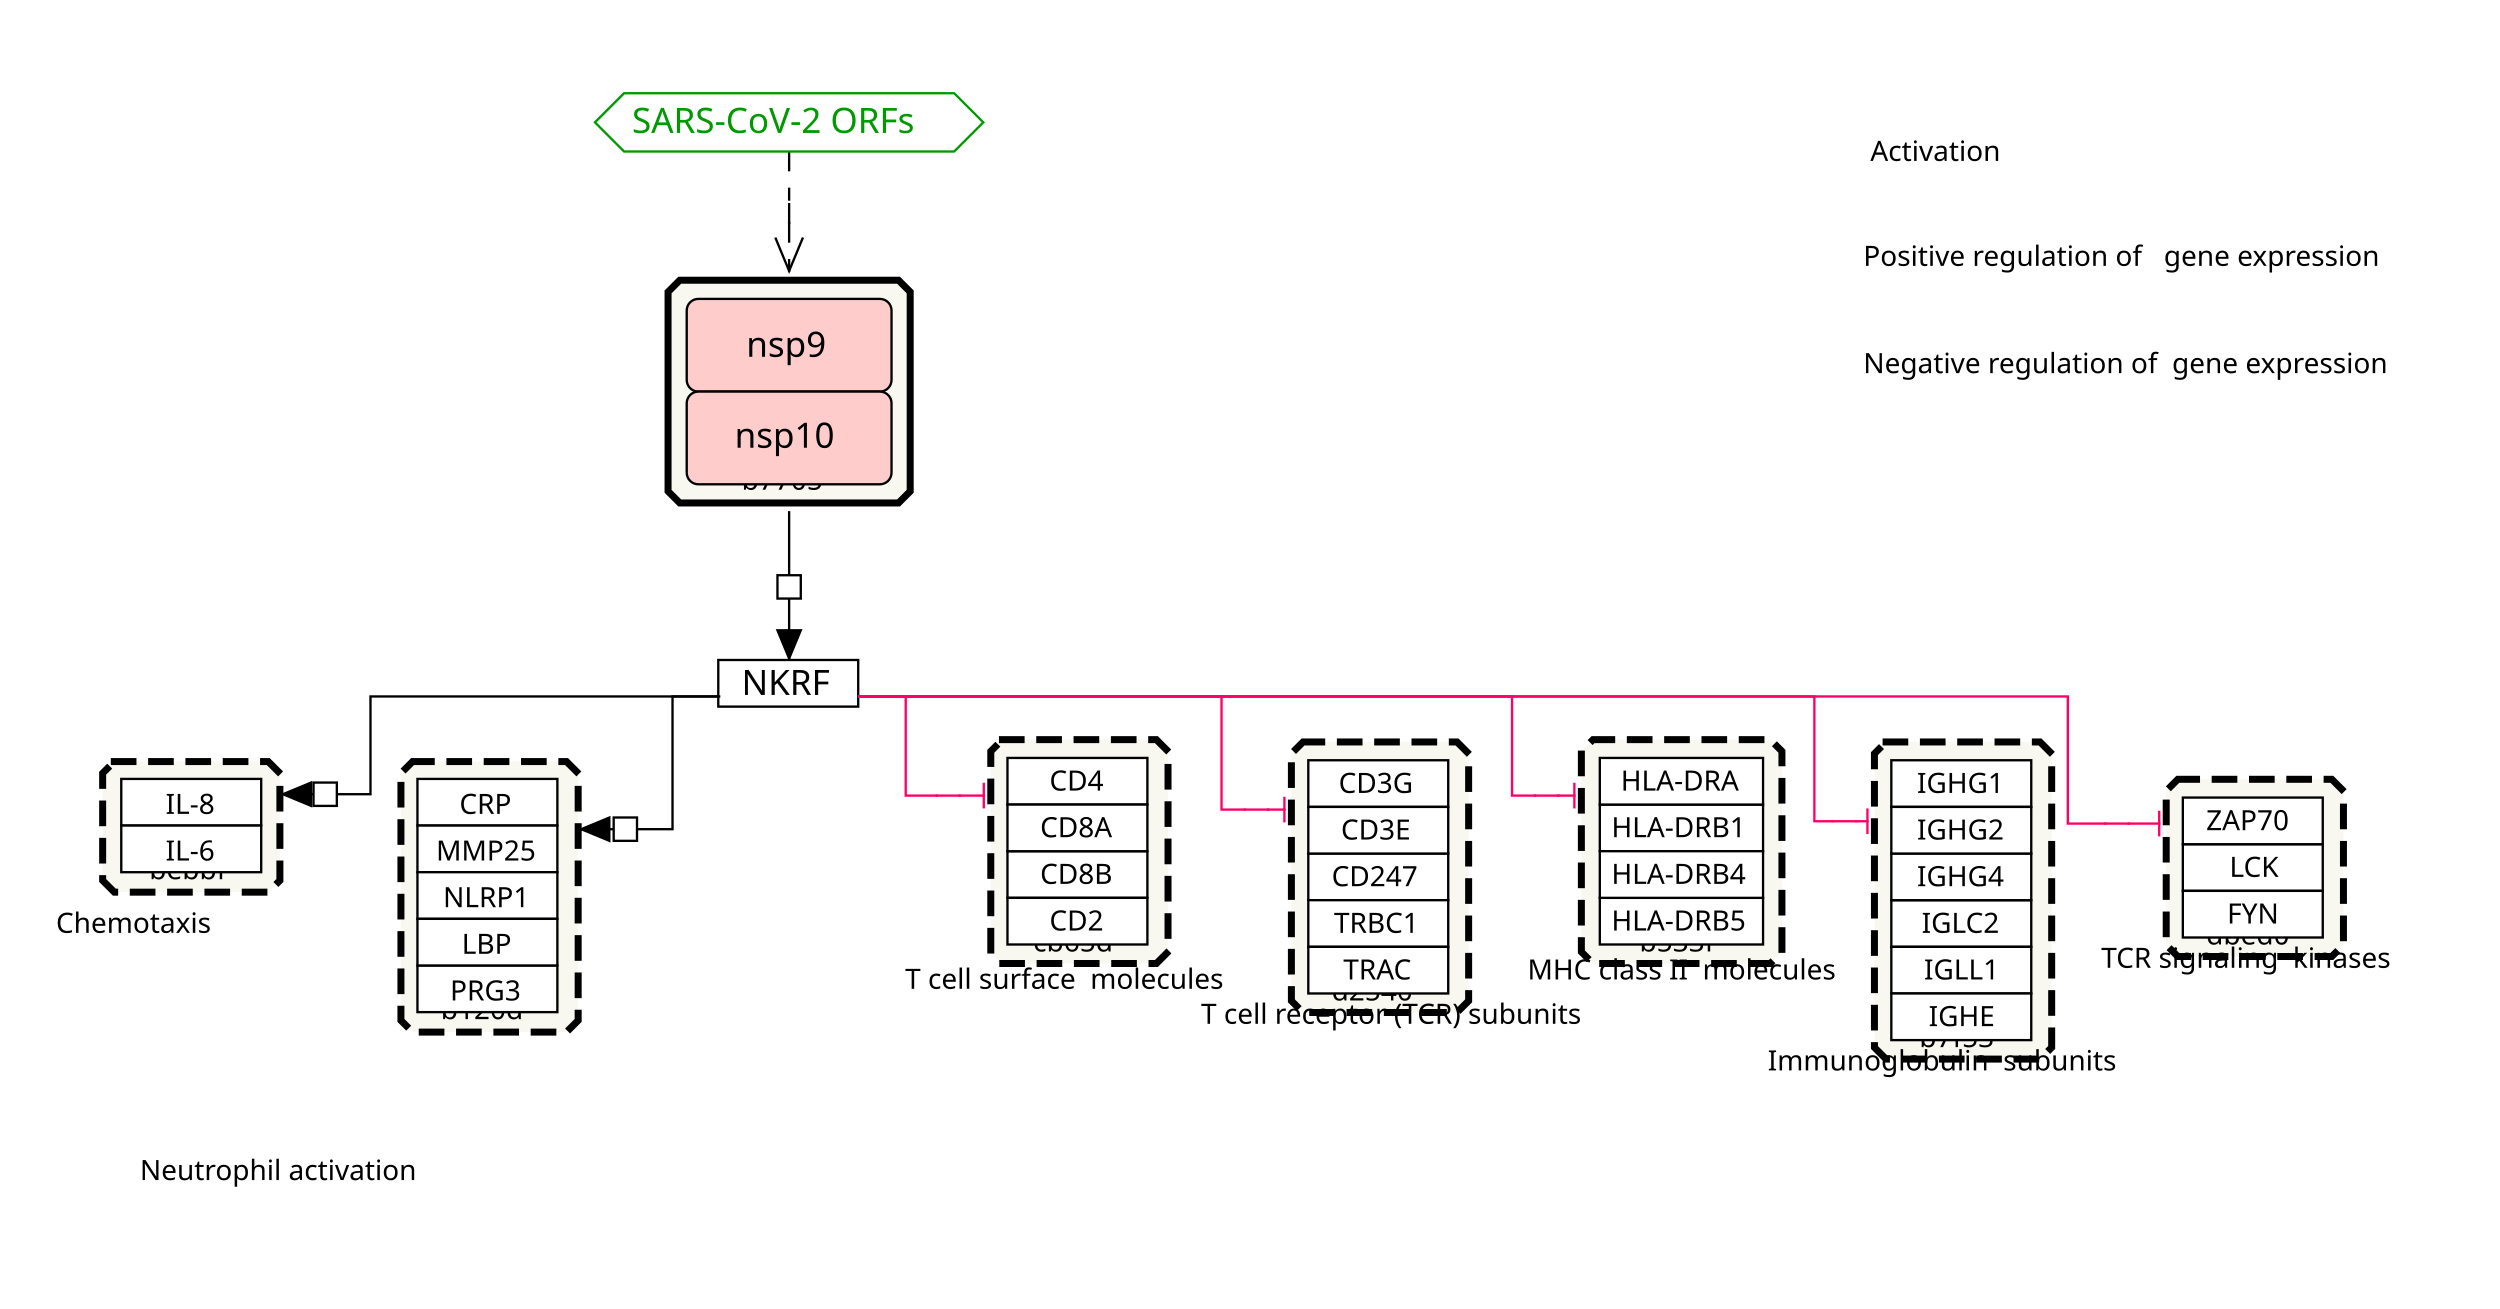
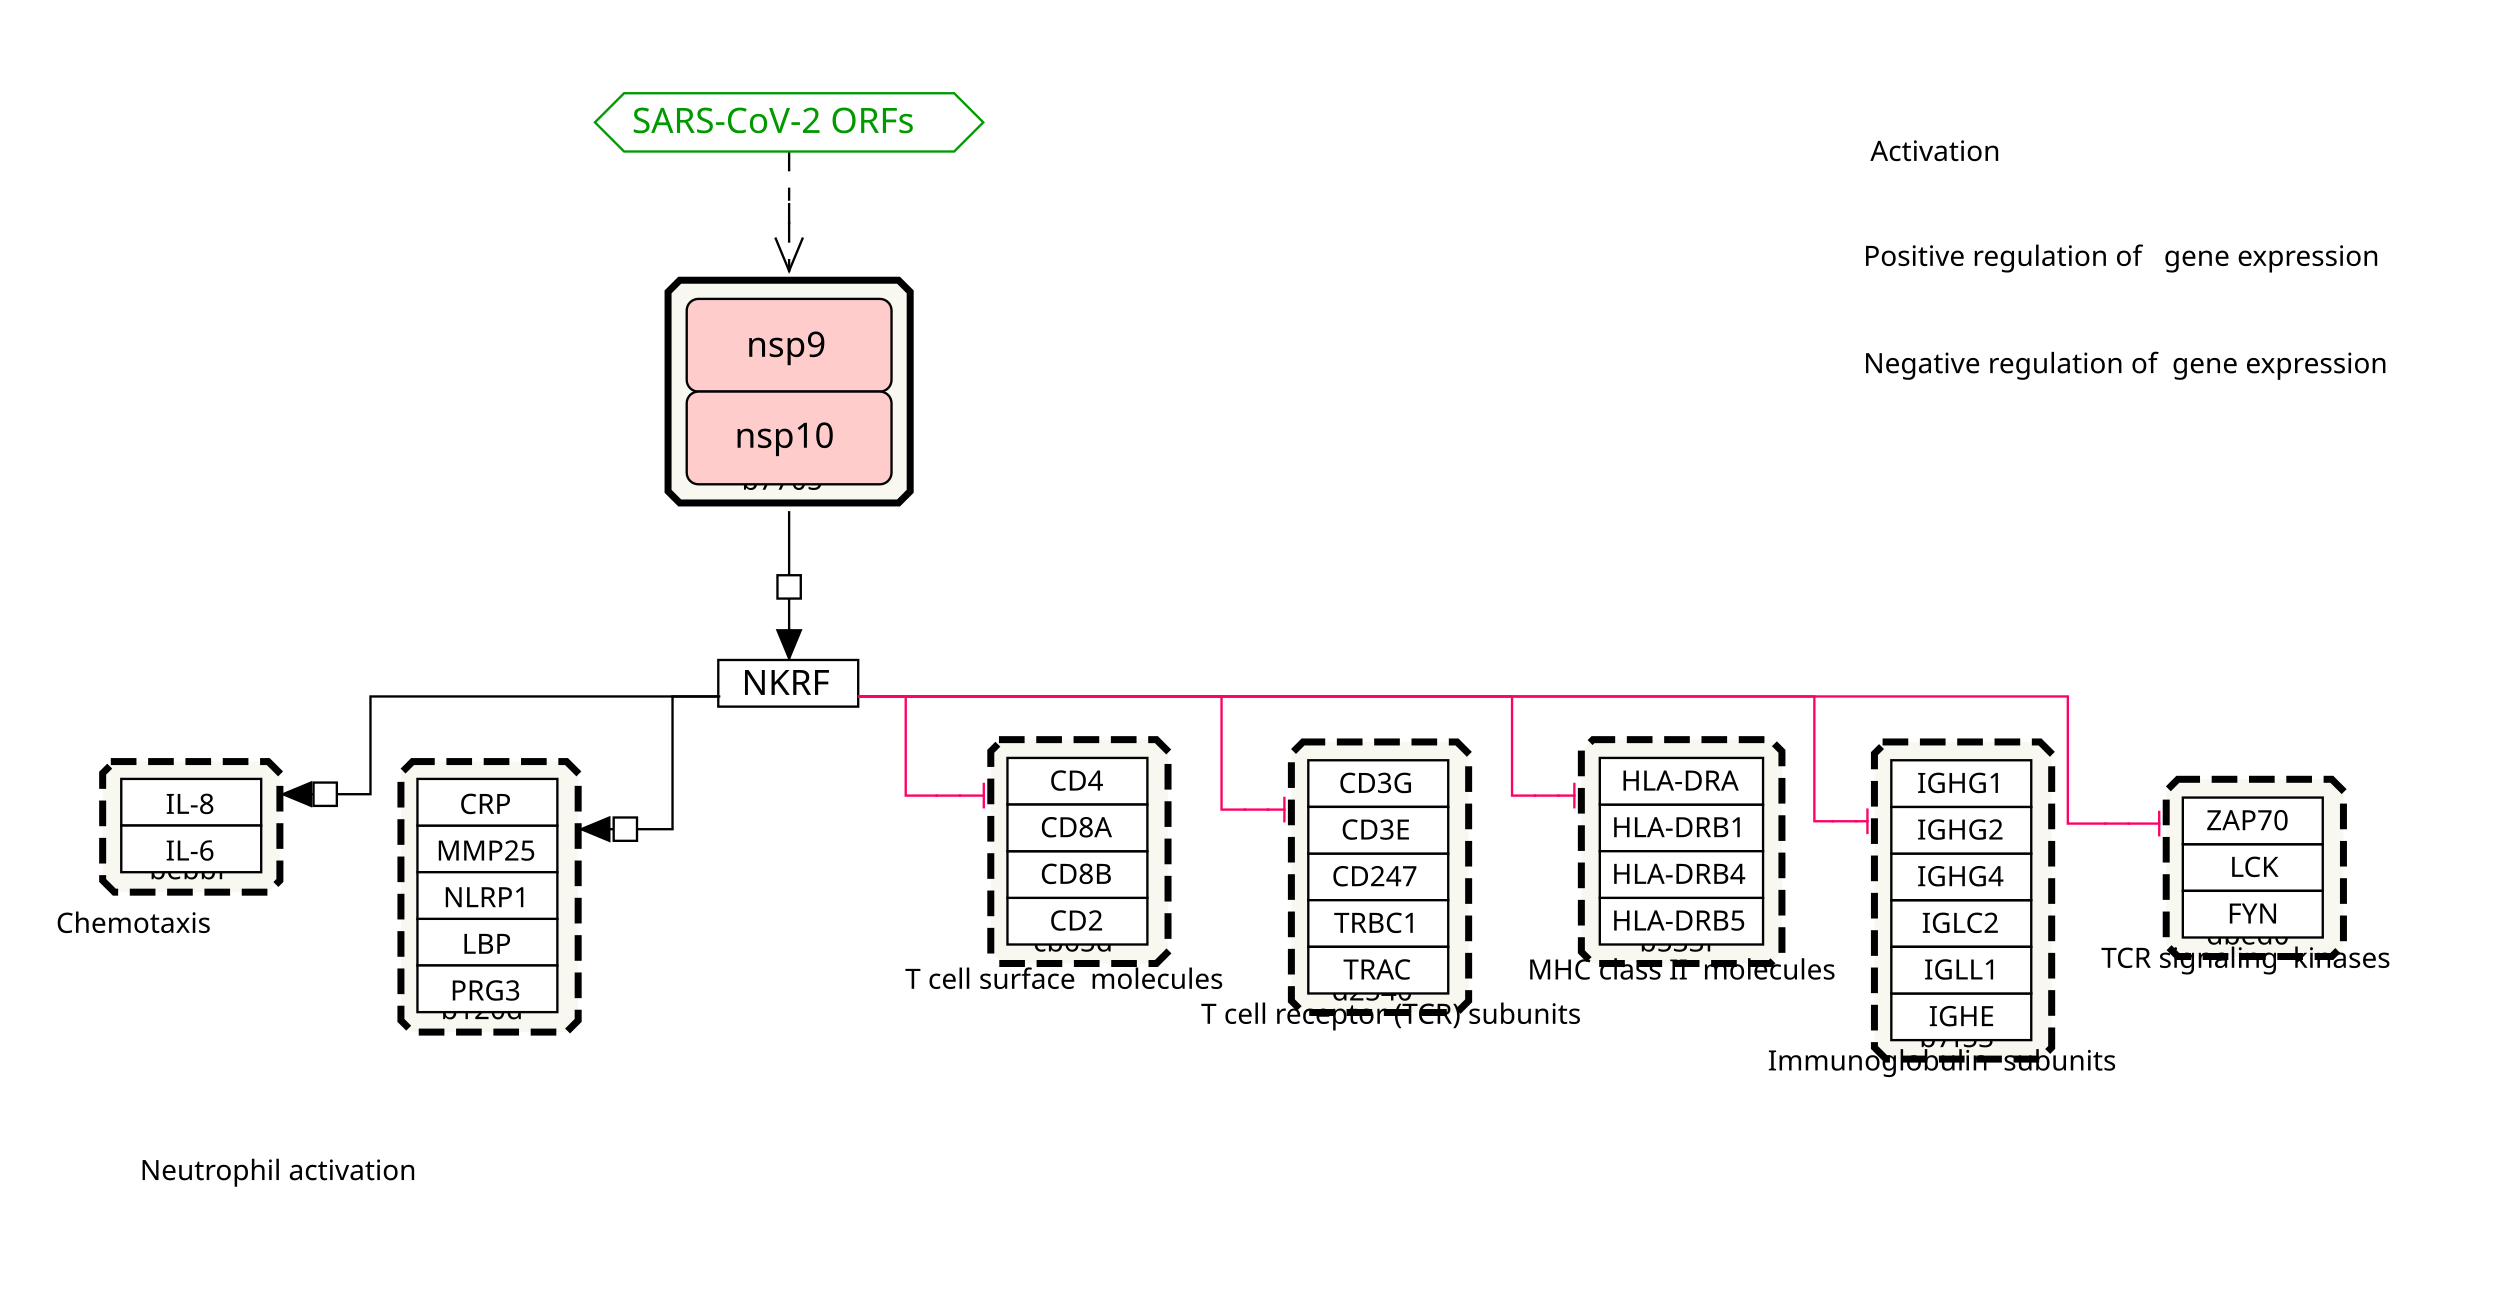
<svg xmlns="http://www.w3.org/2000/svg" fill-opacity="1" color-rendering="auto" color-interpolation="auto" text-rendering="auto" stroke="black" stroke-linecap="square" stroke-miterlimit="10" shape-rendering="auto" stroke-opacity="1" fill="black" stroke-dasharray="none" font-weight="normal" stroke-width="1" viewBox="0 0 1072 561" font-family="'Dialog'" font-style="normal" stroke-linejoin="miter" font-size="12px" stroke-dashoffset="0" image-rendering="auto">
  <defs id="genericDefs" />
  <g />
  <defs id="genericDefs" />
  <g>
    <g fill="white" text-rendering="geometricPrecision" color-interpolation="linearRGB" color-rendering="optimizeQuality" stroke="white" image-rendering="optimizeQuality">
      <rect x="-1" width="1074" height="563" y="-1" stroke="none" />
+       <path fill="rgb(248,247,240)" d="M291.464 120.166 L385.289 120.166 L390.289 125.166 L390.289 210.668 L385.289 215.668 L291.464 215.668 L286.464 210.668 L286.464 125.166 Z" fill-rule="evenodd" stroke="none" />
+       <path fill="none" d="M291.464 120.166 L385.289 120.166 L390.289 125.166 L390.289 210.668 L385.289 215.668 L291.464 215.668 L286.464 210.668 L286.464 125.166 Z" stroke-width="3" fill-rule="evenodd" stroke="black" />
+       <text fill="black" x="318" xml:space="preserve" y="210" font-family="sans-serif" stroke="none">b7705</text>
      <path fill="none" d="M368.376 298.642 L388.376 298.642 L388.376 341.154 L401.613 341.154" stroke="rgb(255,0,102)" />
      <path fill="none" d="M411.613 341.154 L421.85 341.154" stroke="rgb(255,0,102)" />
      <line y2="336.154" fill="none" x1="421.85" x2="421.85" stroke="rgb(255,0,102)" y1="346.154" />
      <line y2="341.154" fill="none" x1="411.613" x2="401.613" stroke="rgb(255,0,102)" y1="341.154" />
-       <path fill="none" d="M338.376 219.668 L338.376 246.655" stroke="black" />
-       <path fill="none" d="M338.376 256.655 L338.376 283.642" stroke="black" />
-       <path fill="black" d="M332.636 269.784 L338.376 283.642 L344.116 269.784 Z" stroke="none" />
-       <rect x="333.376" width="10" height="10" y="246.655" transform="translate(338.3761,251.6548) rotate(90) translate(-338.3761,-251.6548)" stroke="none" />
-       <rect x="333.376" y="246.655" transform="translate(338.3761,251.6548) rotate(90) translate(-338.3761,-251.6548)" fill="none" width="10" height="10" stroke="black" />
-     </g>
-     <g font-size="10px" text-rendering="geometricPrecision" image-rendering="optimizeQuality" color-rendering="optimizeQuality" font-family="sans-serif" color-interpolation="linearRGB" font-weight="bold">
-       <text x="338" xml:space="preserve" y="255" stroke="none" />
-     </g>
-     <g fill="rgb(248,247,240)" text-rendering="geometricPrecision" color-interpolation="linearRGB" color-rendering="optimizeQuality" stroke="rgb(248,247,240)" image-rendering="optimizeQuality">
-       <path d="M429.85 317.154 L495.85 317.154 L500.85 322.154 L500.85 408.154 L495.85 413.154 L429.85 413.154 L424.85 408.154 L424.85 322.154 Z" stroke="none" fill-rule="evenodd" />
-     </g>
-     <g text-rendering="geometricPrecision" stroke-dasharray="8,8" stroke-width="3" color-interpolation="linearRGB" color-rendering="optimizeQuality" image-rendering="optimizeQuality">
-       <path fill="none" d="M429.85 317.154 L495.85 317.154 L500.85 322.154 L500.85 408.154 L495.85 413.154 L429.85 413.154 L424.85 408.154 L424.85 322.154 Z" fill-rule="evenodd" />
-       <text x="443" y="408" font-family="sans-serif" stroke-dasharray="none" stroke="none" stroke-width="1" xml:space="preserve">cb65d</text>
-     </g>
-     <g fill="rgb(248,247,240)" text-rendering="geometricPrecision" color-interpolation="linearRGB" color-rendering="optimizeQuality" stroke="rgb(248,247,240)" image-rendering="optimizeQuality">
-       <path d="M176.919 326.557 L242.919 326.557 L247.919 331.557 L247.919 437.557 L242.919 442.557 L176.919 442.557 L171.919 437.557 L171.919 331.557 Z" stroke="none" fill-rule="evenodd" />
-     </g>
-     <g text-rendering="geometricPrecision" stroke-dasharray="8,8" stroke-width="3" color-interpolation="linearRGB" color-rendering="optimizeQuality" image-rendering="optimizeQuality">
-       <path fill="none" d="M176.919 326.557 L242.919 326.557 L247.919 331.557 L247.919 437.557 L242.919 442.557 L176.919 442.557 L171.919 437.557 L171.919 331.557 Z" fill-rule="evenodd" />
-       <text x="189" y="437" font-family="sans-serif" stroke-dasharray="none" stroke="none" stroke-width="1" xml:space="preserve">b120d</text>
-       <path fill="none" stroke-width="1" stroke-dasharray="none" d="M308.376 298.642 L288.376 298.642 L288.376 355.557 L273.147 355.557" />
-       <path fill="none" stroke-width="1" stroke-dasharray="none" d="M263.147 355.557 L247.919 355.557" />
-       <path stroke-width="1" stroke-dasharray="none" d="M261.777 349.817 L247.919 355.557 L261.777 361.298 Z" stroke="none" />
-     </g>
-     <g transform="translate(268.1475,355.5572) rotate(180) translate(-268.1475,-355.5572)" fill="white" text-rendering="geometricPrecision" color-rendering="optimizeQuality" image-rendering="optimizeQuality" color-interpolation="linearRGB" stroke="white">
-       <rect x="263.147" width="10" height="10" y="350.557" stroke="none" />
-       <rect fill="none" x="263.147" width="10" height="10" y="350.557" stroke="black" />
-     </g>
-     <g font-size="10px" text-rendering="geometricPrecision" image-rendering="optimizeQuality" color-rendering="optimizeQuality" font-family="sans-serif" color-interpolation="linearRGB" font-weight="bold">
-       <text x="268" xml:space="preserve" y="359" stroke="none" />
-     </g>
-     <g fill="rgb(248,247,240)" text-rendering="geometricPrecision" color-interpolation="linearRGB" color-rendering="optimizeQuality" stroke="rgb(248,247,240)" image-rendering="optimizeQuality">
-       <path d="M291.464 120.166 L385.289 120.166 L390.289 125.166 L390.289 210.668 L385.289 215.668 L291.464 215.668 L286.464 210.668 L286.464 125.166 Z" stroke="none" fill-rule="evenodd" />
-       <path fill="none" d="M291.464 120.166 L385.289 120.166 L390.289 125.166 L390.289 210.668 L385.289 215.668 L291.464 215.668 L286.464 210.668 L286.464 125.166 Z" stroke-width="3" fill-rule="evenodd" stroke="black" />
-       <text fill="black" x="318" xml:space="preserve" y="210" font-family="sans-serif" stroke="none">b7705</text>
      <path fill="none" stroke-dasharray="8,8" d="M338.376 64.967 L338.376 85.567" stroke="black" />
      <path fill="none" stroke-dasharray="8,8" d="M338.376 95.567 L338.376 116.166" stroke="black" />
      <path fill="none" d="M332.636 102.308 L338.376 116.166 L344.116 102.308" stroke="black" />
      <line fill="none" x1="338.376" x2="338.376" y1="95.567" y2="85.567" stroke-dasharray="8,8" stroke="black" />
+       <path fill="none" d="M308.376 298.642 L288.376 298.642 L288.376 355.557 L273.147 355.557" stroke="black" />
+       <path fill="none" d="M263.147 355.557 L247.919 355.557" stroke="black" />
+       <path fill="black" d="M261.777 349.817 L247.919 355.557 L261.777 361.298 Z" stroke="none" />
+       <rect x="263.147" width="10" height="10" y="350.557" transform="translate(268.1475,355.5572) rotate(180) translate(-268.1475,-355.5572)" stroke="none" />
+       <rect x="263.147" y="350.557" transform="translate(268.1475,355.5572) rotate(180) translate(-268.1475,-355.5572)" fill="none" width="10" height="10" stroke="black" />
+     </g>
+     <g font-size="10px" text-rendering="geometricPrecision" image-rendering="optimizeQuality" color-rendering="optimizeQuality" font-family="sans-serif" color-interpolation="linearRGB" font-weight="bold">
+       <text x="268" xml:space="preserve" y="359" stroke="none" />
+     </g>
+     <g fill="rgb(248,247,240)" text-rendering="geometricPrecision" color-interpolation="linearRGB" color-rendering="optimizeQuality" stroke="rgb(248,247,240)" image-rendering="optimizeQuality">
+       <path d="M429.85 317.154 L495.85 317.154 L500.85 322.154 L500.85 408.154 L495.85 413.154 L429.85 413.154 L424.85 408.154 L424.85 322.154 Z" stroke="none" fill-rule="evenodd" />
+     </g>
+     <g text-rendering="geometricPrecision" stroke-dasharray="8,8" stroke-width="3" color-interpolation="linearRGB" color-rendering="optimizeQuality" image-rendering="optimizeQuality">
+       <path fill="none" d="M429.85 317.154 L495.85 317.154 L500.85 322.154 L500.85 408.154 L495.85 413.154 L429.85 413.154 L424.85 408.154 L424.85 322.154 Z" fill-rule="evenodd" />
+       <text x="443" y="408" font-family="sans-serif" stroke-dasharray="none" stroke="none" stroke-width="1" xml:space="preserve">cb65d</text>
+       <path fill="none" stroke-width="1" stroke-dasharray="none" d="M338.376 219.668 L338.376 246.655" />
+       <path fill="none" stroke-width="1" stroke-dasharray="none" d="M338.376 256.655 L338.376 283.642" />
+       <path stroke-width="1" stroke-dasharray="none" d="M332.636 269.784 L338.376 283.642 L344.116 269.784 Z" stroke="none" />
+     </g>
+     <g transform="translate(338.3761,251.6548) rotate(90) translate(-338.3761,-251.6548)" fill="white" text-rendering="geometricPrecision" color-rendering="optimizeQuality" image-rendering="optimizeQuality" color-interpolation="linearRGB" stroke="white">
+       <rect x="333.376" width="10" height="10" y="246.655" stroke="none" />
+       <rect fill="none" x="333.376" width="10" height="10" y="246.655" stroke="black" />
+     </g>
+     <g font-size="10px" text-rendering="geometricPrecision" image-rendering="optimizeQuality" color-rendering="optimizeQuality" font-family="sans-serif" color-interpolation="linearRGB" font-weight="bold">
+       <text x="338" xml:space="preserve" y="255" stroke="none" />
+     </g>
+     <g fill="rgb(248,247,240)" text-rendering="geometricPrecision" color-interpolation="linearRGB" color-rendering="optimizeQuality" stroke="rgb(248,247,240)" image-rendering="optimizeQuality">
+       <path d="M176.919 326.557 L242.919 326.557 L247.919 331.557 L247.919 437.557 L242.919 442.557 L176.919 442.557 L171.919 437.557 L171.919 331.557 Z" stroke="none" fill-rule="evenodd" />
+     </g>
+     <g text-rendering="geometricPrecision" stroke-dasharray="8,8" stroke-width="3" color-interpolation="linearRGB" color-rendering="optimizeQuality" image-rendering="optimizeQuality">
+       <path fill="none" d="M176.919 326.557 L242.919 326.557 L247.919 331.557 L247.919 437.557 L242.919 442.557 L176.919 442.557 L171.919 437.557 L171.919 331.557 Z" fill-rule="evenodd" />
+       <text x="189" y="437" font-family="sans-serif" stroke-dasharray="none" stroke="none" stroke-width="1" xml:space="preserve">b120d</text>
+     </g>
+     <g fill="rgb(248,247,240)" text-rendering="geometricPrecision" color-interpolation="linearRGB" color-rendering="optimizeQuality" stroke="rgb(248,247,240)" image-rendering="optimizeQuality">
+       <path d="M808.758 318.154 L874.758 318.154 L879.758 323.154 L879.758 449.154 L874.758 454.154 L808.758 454.154 L803.758 449.154 L803.758 323.154 Z" stroke="none" fill-rule="evenodd" />
+     </g>
+     <g text-rendering="geometricPrecision" stroke-dasharray="8,8" stroke-width="3" color-interpolation="linearRGB" color-rendering="optimizeQuality" image-rendering="optimizeQuality">
+       <path fill="none" d="M808.758 318.154 L874.758 318.154 L879.758 323.154 L879.758 449.154 L874.758 454.154 L808.758 454.154 L803.758 449.154 L803.758 323.154 Z" fill-rule="evenodd" />
+       <text x="823" y="449" font-family="sans-serif" stroke-dasharray="none" stroke="none" stroke-width="1" xml:space="preserve">b7f53</text>
+     </g>
+     <g fill="rgb(248,247,240)" text-rendering="geometricPrecision" color-interpolation="linearRGB" color-rendering="optimizeQuality" stroke="rgb(248,247,240)" image-rendering="optimizeQuality">
      <path d="M49.017 326.557 L115.017 326.557 L120.017 331.557 L120.017 377.557 L115.017 382.557 L49.017 382.557 L44.017 377.557 L44.017 331.557 Z" stroke="none" fill-rule="evenodd" />
    </g>
    <g text-rendering="geometricPrecision" stroke-dasharray="8,8" stroke-width="3" color-interpolation="linearRGB" color-rendering="optimizeQuality" image-rendering="optimizeQuality">
      <path fill="none" d="M49.017 326.557 L115.017 326.557 L120.017 331.557 L120.017 377.557 L115.017 382.557 L49.017 382.557 L44.017 377.557 L44.017 331.557 Z" fill-rule="evenodd" />
      <text x="64" y="377" font-family="sans-serif" stroke-dasharray="none" stroke="none" stroke-width="1" xml:space="preserve">bebbf</text>
    </g>
    <g fill="rgb(248,247,240)" text-rendering="geometricPrecision" color-interpolation="linearRGB" color-rendering="optimizeQuality" stroke="rgb(248,247,240)" image-rendering="optimizeQuality">
      <path d="M683.091 317.154 L759.091 317.154 L764.091 322.154 L764.091 408.154 L759.091 413.154 L683.091 413.154 L678.091 408.154 L678.091 322.154 Z" stroke="none" fill-rule="evenodd" />
    </g>
    <g text-rendering="geometricPrecision" stroke-dasharray="8,8" stroke-width="3" color-interpolation="linearRGB" color-rendering="optimizeQuality" image-rendering="optimizeQuality">
      <path fill="none" d="M683.091 317.154 L759.091 317.154 L764.091 322.154 L764.091 408.154 L759.091 413.154 L683.091 413.154 L678.091 408.154 L678.091 322.154 Z" fill-rule="evenodd" />
      <text x="703" y="408" font-family="sans-serif" stroke-dasharray="none" stroke="none" stroke-width="1" xml:space="preserve">b533f</text>
    </g>
-     <g fill="rgb(248,247,240)" text-rendering="geometricPrecision" color-interpolation="linearRGB" color-rendering="optimizeQuality" stroke="rgb(248,247,240)" image-rendering="optimizeQuality">
-       <path d="M808.758 318.154 L874.758 318.154 L879.758 323.154 L879.758 449.154 L874.758 454.154 L808.758 454.154 L803.758 449.154 L803.758 323.154 Z" stroke="none" fill-rule="evenodd" />
-     </g>
-     <g text-rendering="geometricPrecision" stroke-dasharray="8,8" stroke-width="3" color-interpolation="linearRGB" color-rendering="optimizeQuality" image-rendering="optimizeQuality">
-       <path fill="none" d="M808.758 318.154 L874.758 318.154 L879.758 323.154 L879.758 449.154 L874.758 454.154 L808.758 454.154 L803.758 449.154 L803.758 323.154 Z" fill-rule="evenodd" />
-       <text x="823" y="449" font-family="sans-serif" stroke-dasharray="none" stroke="none" stroke-width="1" xml:space="preserve">b7f53</text>
+     <g fill="white" text-rendering="geometricPrecision" color-interpolation="linearRGB" color-rendering="optimizeQuality" stroke="white" image-rendering="optimizeQuality">
+       <rect x="686" width="70" height="20" y="345" stroke="none" />
+       <rect fill="none" x="686" width="70" height="20" y="345" stroke="black" />
+       <text fill="black" x="691" xml:space="preserve" y="359" font-family="sans-serif" stroke="none">HLA-DRB1</text>
+       <rect x="179" width="60" height="20" y="354" stroke="none" />
+       <rect fill="none" x="179" width="60" height="20" y="354" stroke="black" />
+       <text fill="black" x="187" xml:space="preserve" y="369" font-family="sans-serif" stroke="none">MMP25</text>
+       <rect x="686" width="70" height="20" y="385" stroke="none" />
+       <rect fill="none" x="686" width="70" height="20" y="385" stroke="black" />
+       <text fill="black" x="691" xml:space="preserve" y="399" font-family="sans-serif" stroke="none">HLA-DRB5</text>
+       <rect x="294.464" y="128.166" fill="rgb(255,204,204)" width="87.825" rx="5" ry="5" height="39.751" stroke="none" />
+       <rect x="294.464" y="128.166" fill="none" width="87.825" rx="5" ry="5" height="39.751" stroke="black" />
+     </g>
+     <g text-rendering="geometricPrecision" font-size="15px" font-family="sans-serif" color-interpolation="linearRGB" color-rendering="optimizeQuality" image-rendering="optimizeQuality">
+       <text x="320" xml:space="preserve" y="153" stroke="none">nsp9</text>
+     </g>
+     <g fill="white" text-rendering="geometricPrecision" color-interpolation="linearRGB" color-rendering="optimizeQuality" stroke="white" image-rendering="optimizeQuality">
+       <rect x="432" width="60" height="20" y="385" stroke="none" />
+       <rect fill="none" x="432" width="60" height="20" y="385" stroke="black" />
+       <text fill="black" x="450" xml:space="preserve" y="399" font-family="sans-serif" stroke="none">CD2</text>
+       <rect x="686" width="70" height="20" y="325" stroke="none" />
+       <rect fill="none" x="686" width="70" height="20" y="325" stroke="black" />
+       <text fill="black" x="695" xml:space="preserve" y="339" font-family="sans-serif" stroke="none">HLA-DRA</text>
+       <rect x="179" width="60" height="20" y="394" stroke="none" />
+       <rect fill="none" x="179" width="60" height="20" y="394" stroke="black" />
+       <text fill="black" x="198" xml:space="preserve" y="409" font-family="sans-serif" stroke="none">LBP</text>
+       <rect x="811" width="60" height="20" y="426" stroke="none" />
+       <rect fill="none" x="811" width="60" height="20" y="426" stroke="black" />
+       <text fill="black" x="827" xml:space="preserve" y="440" font-family="sans-serif" stroke="none">IGHE</text>
+       <path d="M255.112 52.467 L267.612 39.967 L409.14 39.967 L421.64 52.467 L409.14 64.967 L267.612 64.967 Z" stroke="none" fill-rule="evenodd" />
+       <path fill="none" d="M255.112 52.467 L267.612 39.967 L409.14 39.967 L421.64 52.467 L409.14 64.967 L267.612 64.967 Z" fill-rule="evenodd" stroke="rgb(0,153,0)" />
+     </g>
+     <g font-size="15px" fill="rgb(0,153,0)" text-rendering="geometricPrecision" image-rendering="optimizeQuality" color-rendering="optimizeQuality" font-family="sans-serif" stroke="rgb(0,153,0)" color-interpolation="linearRGB">
+       <text x="271" xml:space="preserve" y="57" stroke="none">SARS-CoV-2 ORFs</text>
    </g>
    <g fill="white" text-rendering="geometricPrecision" color-interpolation="linearRGB" color-rendering="optimizeQuality" stroke="white" image-rendering="optimizeQuality">
      <rect x="811" width="60" height="20" y="386" stroke="none" />
      <rect fill="none" x="811" width="60" height="20" y="386" stroke="black" />
      <text fill="black" x="824" xml:space="preserve" y="400" font-family="sans-serif" stroke="none">IGLC2</text>
+       <rect x="811" width="60" height="20" y="366" stroke="none" />
+       <rect fill="none" x="811" width="60" height="20" y="366" stroke="black" />
+       <text fill="black" x="822" xml:space="preserve" y="380" font-family="sans-serif" stroke="none">IGHG4</text>
      <rect x="432" width="60" height="20" y="325" stroke="none" />
      <rect fill="none" x="432" width="60" height="20" y="325" stroke="black" />
      <text fill="black" x="450" xml:space="preserve" y="339" font-family="sans-serif" stroke="none">CD4</text>
-       <rect x="294.464" y="128.166" fill="rgb(255,204,204)" width="87.825" rx="5" ry="5" height="39.751" stroke="none" />
-       <rect x="294.464" y="128.166" fill="none" width="87.825" rx="5" ry="5" height="39.751" stroke="black" />
+       <rect x="179" width="60" height="20" y="414" stroke="none" />
+       <rect fill="none" x="179" width="60" height="20" y="414" stroke="black" />
+       <text fill="black" x="193" xml:space="preserve" y="429" font-family="sans-serif" stroke="none">PRG3</text>
+       <rect x="52" width="60" height="20" y="334" stroke="none" />
+       <rect fill="none" x="52" width="60" height="20" y="334" stroke="black" />
+       <text fill="black" x="71" xml:space="preserve" y="349" font-family="sans-serif" stroke="none">IL-8</text>
+       <rect x="179" width="60" height="20" y="374" stroke="none" />
+       <rect fill="none" x="179" width="60" height="20" y="374" stroke="black" />
+       <text fill="black" x="190" xml:space="preserve" y="389" font-family="sans-serif" stroke="none">NLRP1</text>
+       <rect x="686" width="70" height="20" y="365" stroke="none" />
+       <rect fill="none" x="686" width="70" height="20" y="365" stroke="black" />
+       <text fill="black" x="691" xml:space="preserve" y="379" font-family="sans-serif" stroke="none">HLA-DRB4</text>
+       <rect x="308" width="60" height="20" y="283" stroke="none" />
+       <rect fill="none" x="308" width="60" height="20" y="283" stroke="black" />
    </g>
    <g text-rendering="geometricPrecision" font-size="15px" font-family="sans-serif" color-interpolation="linearRGB" color-rendering="optimizeQuality" image-rendering="optimizeQuality">
-       <text x="320" xml:space="preserve" y="153" stroke="none">nsp9</text>
+       <text x="318" xml:space="preserve" y="298" stroke="none">NKRF</text>
+     </g>
+     <g fill="white" text-rendering="geometricPrecision" color-interpolation="linearRGB" color-rendering="optimizeQuality" stroke="white" image-rendering="optimizeQuality">
+       <rect x="811" width="60" height="20" y="346" stroke="none" />
+       <rect fill="none" x="811" width="60" height="20" y="346" stroke="black" />
+       <text fill="black" x="822" xml:space="preserve" y="360" font-family="sans-serif" stroke="none">IGHG2</text>
+       <rect x="179" width="60" height="20" y="334" stroke="none" />
+       <rect fill="none" x="179" width="60" height="20" y="334" stroke="black" />
+       <text fill="black" x="197" xml:space="preserve" y="349" font-family="sans-serif" stroke="none">CRP</text>
+       <rect x="294.464" y="167.917" fill="rgb(255,204,204)" width="87.825" rx="5" ry="5" height="39.751" stroke="none" />
+       <rect x="294.464" y="167.917" fill="none" width="87.825" rx="5" ry="5" height="39.751" stroke="black" />
+     </g>
+     <g text-rendering="geometricPrecision" font-size="15px" font-family="sans-serif" color-interpolation="linearRGB" color-rendering="optimizeQuality" image-rendering="optimizeQuality">
+       <text x="315" xml:space="preserve" y="192" stroke="none">nsp10</text>
    </g>
    <g fill="white" text-rendering="geometricPrecision" color-interpolation="linearRGB" color-rendering="optimizeQuality" stroke="white" image-rendering="optimizeQuality">
      <rect x="432" width="60" height="20" y="365" stroke="none" />
      <rect fill="none" x="432" width="60" height="20" y="365" stroke="black" />
      <text fill="black" x="446" xml:space="preserve" y="379" font-family="sans-serif" stroke="none">CD8B</text>
-       <rect x="179" width="60" height="20" y="334" stroke="none" />
-       <rect fill="none" x="179" width="60" height="20" y="334" stroke="black" />
-       <text fill="black" x="197" xml:space="preserve" y="349" font-family="sans-serif" stroke="none">CRP</text>
-       <rect x="811" width="60" height="20" y="366" stroke="none" />
-       <rect fill="none" x="811" width="60" height="20" y="366" stroke="black" />
-       <text fill="black" x="822" xml:space="preserve" y="380" font-family="sans-serif" stroke="none">IGHG4</text>
-       <rect x="686" width="70" height="20" y="385" stroke="none" />
-       <rect fill="none" x="686" width="70" height="20" y="385" stroke="black" />
-       <text fill="black" x="691" xml:space="preserve" y="399" font-family="sans-serif" stroke="none">HLA-DRB5</text>
-       <rect x="686" width="70" height="20" y="345" stroke="none" />
-       <rect fill="none" x="686" width="70" height="20" y="345" stroke="black" />
-       <text fill="black" x="691" xml:space="preserve" y="359" font-family="sans-serif" stroke="none">HLA-DRB1</text>
+       <rect x="811" width="60" height="20" y="406" stroke="none" />
+       <rect fill="none" x="811" width="60" height="20" y="406" stroke="black" />
+       <text fill="black" x="825" xml:space="preserve" y="420" font-family="sans-serif" stroke="none">IGLL1</text>
+       <rect x="432" width="60" height="20" y="345" stroke="none" />
+       <rect fill="none" x="432" width="60" height="20" y="345" stroke="black" />
+       <text fill="black" x="446" xml:space="preserve" y="359" font-family="sans-serif" stroke="none">CD8A</text>
      <rect x="811" width="60" height="20" y="326" stroke="none" />
      <rect fill="none" x="811" width="60" height="20" y="326" stroke="black" />
      <text fill="black" x="822" xml:space="preserve" y="340" font-family="sans-serif" stroke="none">IGHG1</text>
-       <rect x="308" width="60" height="20" y="283" stroke="none" />
-       <rect fill="none" x="308" width="60" height="20" y="283" stroke="black" />
-     </g>
-     <g text-rendering="geometricPrecision" font-size="15px" font-family="sans-serif" color-interpolation="linearRGB" color-rendering="optimizeQuality" image-rendering="optimizeQuality">
-       <text x="318" xml:space="preserve" y="298" stroke="none">NKRF</text>
-     </g>
-     <g fill="white" text-rendering="geometricPrecision" color-interpolation="linearRGB" color-rendering="optimizeQuality" stroke="white" image-rendering="optimizeQuality">
-       <rect x="811" width="60" height="20" y="406" stroke="none" />
-       <rect fill="none" x="811" width="60" height="20" y="406" stroke="black" />
-       <text fill="black" x="825" xml:space="preserve" y="420" font-family="sans-serif" stroke="none">IGLL1</text>
-       <rect x="179" width="60" height="20" y="414" stroke="none" />
-       <rect fill="none" x="179" width="60" height="20" y="414" stroke="black" />
-       <text fill="black" x="193" xml:space="preserve" y="429" font-family="sans-serif" stroke="none">PRG3</text>
-       <path d="M255.112 52.467 L267.612 39.967 L409.14 39.967 L421.64 52.467 L409.14 64.967 L267.612 64.967 Z" stroke="none" fill-rule="evenodd" />
-       <path fill="none" d="M255.112 52.467 L267.612 39.967 L409.14 39.967 L421.64 52.467 L409.14 64.967 L267.612 64.967 Z" fill-rule="evenodd" stroke="rgb(0,153,0)" />
-     </g>
-     <g font-size="15px" fill="rgb(0,153,0)" text-rendering="geometricPrecision" image-rendering="optimizeQuality" color-rendering="optimizeQuality" font-family="sans-serif" stroke="rgb(0,153,0)" color-interpolation="linearRGB">
-       <text x="271" xml:space="preserve" y="57" stroke="none">SARS-CoV-2 ORFs</text>
-     </g>
-     <g fill="white" text-rendering="geometricPrecision" color-interpolation="linearRGB" color-rendering="optimizeQuality" stroke="white" image-rendering="optimizeQuality">
-       <rect x="52" width="60" height="20" y="334" stroke="none" />
-       <rect fill="none" x="52" width="60" height="20" y="334" stroke="black" />
-       <text fill="black" x="71" xml:space="preserve" y="349" font-family="sans-serif" stroke="none">IL-8</text>
-       <rect x="179" width="60" height="20" y="354" stroke="none" />
-       <rect fill="none" x="179" width="60" height="20" y="354" stroke="black" />
-       <text fill="black" x="187" xml:space="preserve" y="369" font-family="sans-serif" stroke="none">MMP25</text>
-       <rect x="179" width="60" height="20" y="374" stroke="none" />
-       <rect fill="none" x="179" width="60" height="20" y="374" stroke="black" />
-       <text fill="black" x="190" xml:space="preserve" y="389" font-family="sans-serif" stroke="none">NLRP1</text>
-       <rect x="294.464" y="167.917" fill="rgb(255,204,204)" width="87.825" rx="5" ry="5" height="39.751" stroke="none" />
-       <rect x="294.464" y="167.917" fill="none" width="87.825" rx="5" ry="5" height="39.751" stroke="black" />
-     </g>
-     <g text-rendering="geometricPrecision" font-size="15px" font-family="sans-serif" color-interpolation="linearRGB" color-rendering="optimizeQuality" image-rendering="optimizeQuality">
-       <text x="315" xml:space="preserve" y="192" stroke="none">nsp10</text>
-     </g>
-     <g fill="white" text-rendering="geometricPrecision" color-interpolation="linearRGB" color-rendering="optimizeQuality" stroke="white" image-rendering="optimizeQuality">
-       <rect x="179" width="60" height="20" y="394" stroke="none" />
-       <rect fill="none" x="179" width="60" height="20" y="394" stroke="black" />
-       <text fill="black" x="198" xml:space="preserve" y="409" font-family="sans-serif" stroke="none">LBP</text>
-       <rect x="686" width="70" height="20" y="325" stroke="none" />
-       <rect fill="none" x="686" width="70" height="20" y="325" stroke="black" />
-       <text fill="black" x="695" xml:space="preserve" y="339" font-family="sans-serif" stroke="none">HLA-DRA</text>
-       <rect x="432" width="60" height="20" y="345" stroke="none" />
-       <rect fill="none" x="432" width="60" height="20" y="345" stroke="black" />
-       <text fill="black" x="446" xml:space="preserve" y="359" font-family="sans-serif" stroke="none">CD8A</text>
-       <rect x="811" width="60" height="20" y="426" stroke="none" />
-       <rect fill="none" x="811" width="60" height="20" y="426" stroke="black" />
-       <text fill="black" x="827" xml:space="preserve" y="440" font-family="sans-serif" stroke="none">IGHE</text>
-       <rect x="686" width="70" height="20" y="365" stroke="none" />
-       <rect fill="none" x="686" width="70" height="20" y="365" stroke="black" />
-       <text fill="black" x="691" xml:space="preserve" y="379" font-family="sans-serif" stroke="none">HLA-DRB4</text>
-       <rect x="811" width="60" height="20" y="346" stroke="none" />
-       <rect fill="none" x="811" width="60" height="20" y="346" stroke="black" />
-       <text fill="black" x="822" xml:space="preserve" y="360" font-family="sans-serif" stroke="none">IGHG2</text>
-       <rect x="432" width="60" height="20" y="385" stroke="none" />
-       <rect fill="none" x="432" width="60" height="20" y="385" stroke="black" />
-       <text fill="black" x="450" xml:space="preserve" y="399" font-family="sans-serif" stroke="none">CD2</text>
      <rect x="52" width="60" height="20" y="354" stroke="none" />
      <rect fill="none" x="52" width="60" height="20" y="354" stroke="black" />
      <text fill="black" x="71" xml:space="preserve" y="369" font-family="sans-serif" stroke="none">IL-6</text>
      <path fill="rgb(248,247,240)" d="M558.752 318.154 L624.752 318.154 L629.752 323.154 L629.752 429.154 L624.752 434.154 L558.752 434.154 L553.752 429.154 L553.752 323.154 Z" fill-rule="evenodd" stroke="none" />
    </g>
    <g text-rendering="geometricPrecision" stroke-dasharray="8,8" stroke-width="3" color-interpolation="linearRGB" color-rendering="optimizeQuality" image-rendering="optimizeQuality">
      <path fill="none" d="M558.752 318.154 L624.752 318.154 L629.752 323.154 L629.752 429.154 L624.752 434.154 L558.752 434.154 L553.752 429.154 L553.752 323.154 Z" fill-rule="evenodd" />
      <text x="571" y="429" font-family="sans-serif" stroke-dasharray="none" stroke="none" stroke-width="1" xml:space="preserve">d2540</text>
    </g>
    <g fill="white" text-rendering="geometricPrecision" color-interpolation="linearRGB" color-rendering="optimizeQuality" stroke="white" image-rendering="optimizeQuality">
      <rect x="561" width="60" height="20" y="366" stroke="none" />
      <rect fill="none" x="561" width="60" height="20" y="366" stroke="black" />
      <text fill="black" x="571" xml:space="preserve" y="380" font-family="sans-serif" stroke="none">CD247</text>
-       <path fill="rgb(248,247,240)" d="M933.871 334.154 L999.871 334.154 L1004.871 339.154 L1004.871 405.154 L999.871 410.154 L933.871 410.154 L928.871 405.154 L928.871 339.154 Z" fill-rule="evenodd" stroke="none" />
-     </g>
-     <g text-rendering="geometricPrecision" stroke-dasharray="8,8" stroke-width="3" color-interpolation="linearRGB" color-rendering="optimizeQuality" image-rendering="optimizeQuality">
-       <path fill="none" d="M933.871 334.154 L999.871 334.154 L1004.871 339.154 L1004.871 405.154 L999.871 410.154 L933.871 410.154 L928.871 405.154 L928.871 339.154 Z" fill-rule="evenodd" />
-       <text x="946" y="405" font-family="sans-serif" stroke-dasharray="none" stroke="none" stroke-width="1" xml:space="preserve">dbed0</text>
-     </g>
-     <g fill="white" text-rendering="geometricPrecision" color-interpolation="linearRGB" color-rendering="optimizeQuality" stroke="white" image-rendering="optimizeQuality">
      <rect x="561" width="60" height="20" y="326" stroke="none" />
      <rect fill="none" x="561" width="60" height="20" y="326" stroke="black" />
      <text fill="black" x="574" xml:space="preserve" y="340" font-family="sans-serif" stroke="none">CD3G</text>
+       <path fill="rgb(248,247,240)" d="M933.871 334.154 L999.871 334.154 L1004.871 339.154 L1004.871 405.154 L999.871 410.154 L933.871 410.154 L928.871 405.154 L928.871 339.154 Z" fill-rule="evenodd" stroke="none" />
+     </g>
+     <g text-rendering="geometricPrecision" stroke-dasharray="8,8" stroke-width="3" color-interpolation="linearRGB" color-rendering="optimizeQuality" image-rendering="optimizeQuality">
+       <path fill="none" d="M933.871 334.154 L999.871 334.154 L1004.871 339.154 L1004.871 405.154 L999.871 410.154 L933.871 410.154 L928.871 405.154 L928.871 339.154 Z" fill-rule="evenodd" />
+       <text x="946" y="405" font-family="sans-serif" stroke-dasharray="none" stroke="none" stroke-width="1" xml:space="preserve">dbed0</text>
+     </g>
+     <g fill="white" text-rendering="geometricPrecision" color-interpolation="linearRGB" color-rendering="optimizeQuality" stroke="white" image-rendering="optimizeQuality">
      <rect x="936" width="60" height="20" y="362" stroke="none" />
      <rect fill="none" x="936" width="60" height="20" y="362" stroke="black" />
      <text fill="black" x="956" xml:space="preserve" y="376" font-family="sans-serif" stroke="none">LCK</text>
      <rect x="561" width="60" height="20" y="346" stroke="none" />
      <rect fill="none" x="561" width="60" height="20" y="346" stroke="black" />
      <text fill="black" x="575" xml:space="preserve" y="360" font-family="sans-serif" stroke="none">CD3E</text>
      <rect x="936" width="60" height="20" y="342" stroke="none" />
      <rect fill="none" x="936" width="60" height="20" y="342" stroke="black" />
      <text fill="black" x="946" xml:space="preserve" y="356" font-family="sans-serif" stroke="none">ZAP70</text>
      <rect x="561" width="60" height="20" y="386" stroke="none" />
      <rect fill="none" x="561" width="60" height="20" y="386" stroke="black" />
      <text fill="black" x="572" xml:space="preserve" y="400" font-family="sans-serif" stroke="none">TRBC1</text>
      <rect x="936" width="60" height="20" y="382" stroke="none" />
      <rect fill="none" x="936" width="60" height="20" y="382" stroke="black" />
      <text fill="black" x="955" xml:space="preserve" y="396" font-family="sans-serif" stroke="none">FYN</text>
      <rect x="561" width="60" height="20" y="406" stroke="none" />
      <rect fill="none" x="561" width="60" height="20" y="406" stroke="black" />
      <text fill="black" x="576" xml:space="preserve" y="420" font-family="sans-serif" stroke="none">TRAC</text>
      <path fill="none" d="M308.376 298.642 L158.862 298.642 L158.862 340.557 L144.44 340.557" stroke="black" />
      <path fill="none" d="M134.44 340.557 L120.017 340.557" stroke="black" />
      <path fill="black" d="M133.876 334.817 L120.017 340.557 L133.876 346.298 Z" stroke="none" />
      <rect x="134.44" width="10" height="10" y="335.557" transform="translate(139.4396,340.5572) rotate(180) translate(-139.4396,-340.5572)" stroke="none" />
      <rect x="134.44" y="335.557" transform="translate(139.4396,340.5572) rotate(180) translate(-139.4396,-340.5572)" fill="none" width="10" height="10" stroke="black" />
    </g>
    <g font-size="10px" text-rendering="geometricPrecision" image-rendering="optimizeQuality" color-rendering="optimizeQuality" font-family="sans-serif" color-interpolation="linearRGB" font-weight="bold">
      <text x="139" xml:space="preserve" y="344" stroke="none" />
    </g>
    <g fill="rgb(255,0,102)" text-rendering="geometricPrecision" color-interpolation="linearRGB" color-rendering="optimizeQuality" stroke="rgb(255,0,102)" image-rendering="optimizeQuality">
      <path fill="none" d="M368.376 298.642 L523.791 298.642 L523.791 347.154 L533.771 347.154" />
      <path fill="none" d="M543.771 347.154 L550.752 347.154" />
      <line y2="342.154" fill="none" x1="550.752" x2="550.752" y1="352.154" />
      <line y2="347.154" fill="none" x1="543.771" x2="533.771" y1="347.154" />
      <path fill="none" d="M368.376 298.642 L648.367 298.642 L648.367 341.154 L658.229 341.154" />
      <path fill="none" d="M668.229 341.154 L675.091 341.154" />
      <line y2="336.154" fill="none" x1="675.091" x2="675.091" y1="346.154" />
      <line y2="341.154" fill="none" x1="668.229" x2="658.229" y1="341.154" />
      <path fill="none" d="M368.376 298.642 L778 298.642 L778 352.154 L785.879 352.154" />
      <path fill="none" d="M795.879 352.154 L800.758 352.154" />
      <line y2="347.154" fill="none" x1="800.758" x2="800.758" y1="357.154" />
      <line y2="352.154" fill="none" x1="795.879" x2="785.879" y1="352.154" />
      <path fill="none" d="M368.376 298.642 L886.688 298.642 L886.688 353.154 L902.78 353.154" />
      <path fill="none" d="M912.78 353.154 L925.871 353.154" />
      <line y2="348.154" fill="none" x1="925.871" x2="925.871" y1="358.154" />
      <line y2="353.154" fill="none" x1="912.78" x2="902.78" y1="353.154" />
+       <text fill="black" x="655" xml:space="preserve" y="420" stroke="none">MHC class II  molecules</text>
+       <text fill="black" x="515" xml:space="preserve" y="439" stroke="none">T cell receptor (TCR) subunits</text>
+       <text fill="black" x="901" xml:space="preserve" y="415" stroke="none">TCR signaling  kinases</text>
+       <text fill="black" x="799" xml:space="preserve" y="114" stroke="none">Positive regulation of   gene expression</text>
+       <text fill="black" x="60" xml:space="preserve" y="506" stroke="none">Neutrophil activation</text>
      <text fill="black" x="24" xml:space="preserve" y="400" stroke="none">Chemotaxis</text>
-       <text fill="black" x="901" xml:space="preserve" y="415" stroke="none">TCR signaling  kinases</text>
+       <text fill="black" x="385" xml:space="preserve" y="424" stroke="none"> T cell surface  molecules</text>
+       <text fill="black" x="758" xml:space="preserve" y="459" stroke="none">Immunoglobulin  subunits</text>
+       <text fill="black" x="799" xml:space="preserve" y="160" stroke="none">Negative regulation of  gene expression</text>
      <text fill="black" x="802" xml:space="preserve" y="69" stroke="none">Activation</text>
-       <text fill="black" x="60" xml:space="preserve" y="506" stroke="none">Neutrophil activation</text>
-       <text fill="black" x="758" xml:space="preserve" y="459" stroke="none">Immunoglobulin  subunits</text>
-       <text fill="black" x="799" xml:space="preserve" y="114" stroke="none">Positive regulation of   gene expression</text>
-       <text fill="black" x="799" xml:space="preserve" y="160" stroke="none">Negative regulation of  gene expression</text>
-       <text fill="black" x="515" xml:space="preserve" y="439" stroke="none">T cell receptor (TCR) subunits</text>
-       <text fill="black" x="655" xml:space="preserve" y="420" stroke="none">MHC class II  molecules</text>
-       <text fill="black" x="385" xml:space="preserve" y="424" stroke="none"> T cell surface  molecules</text>
    </g>
  </g>
</svg>
